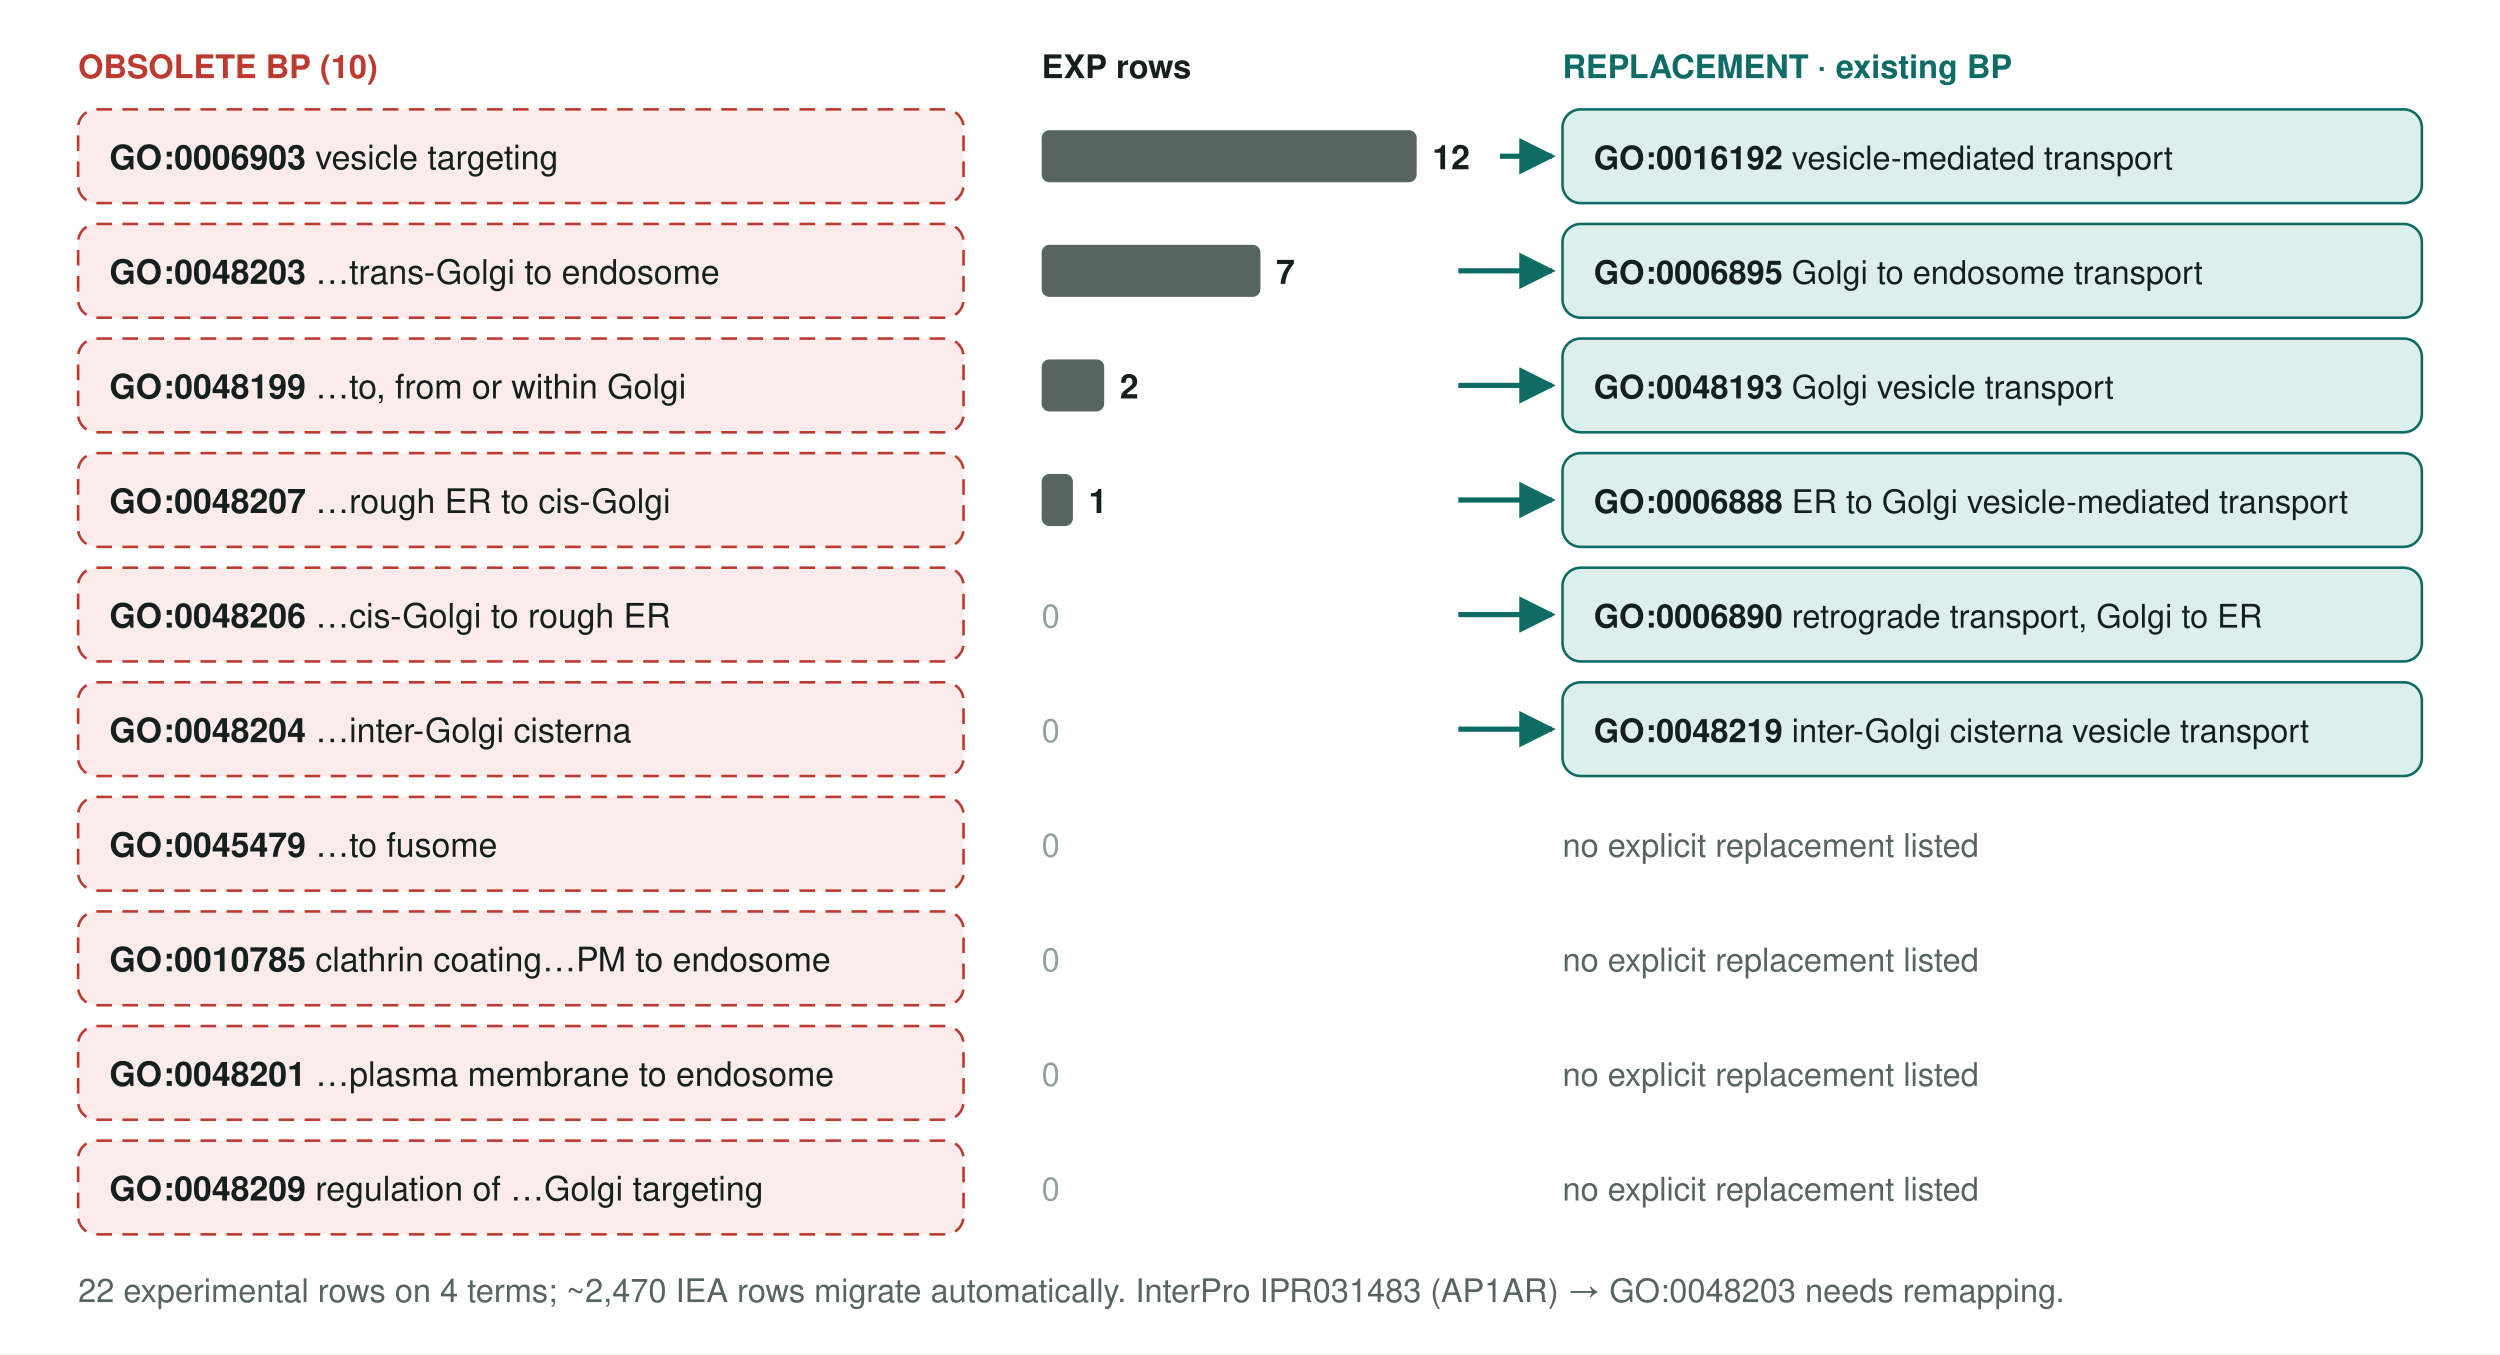
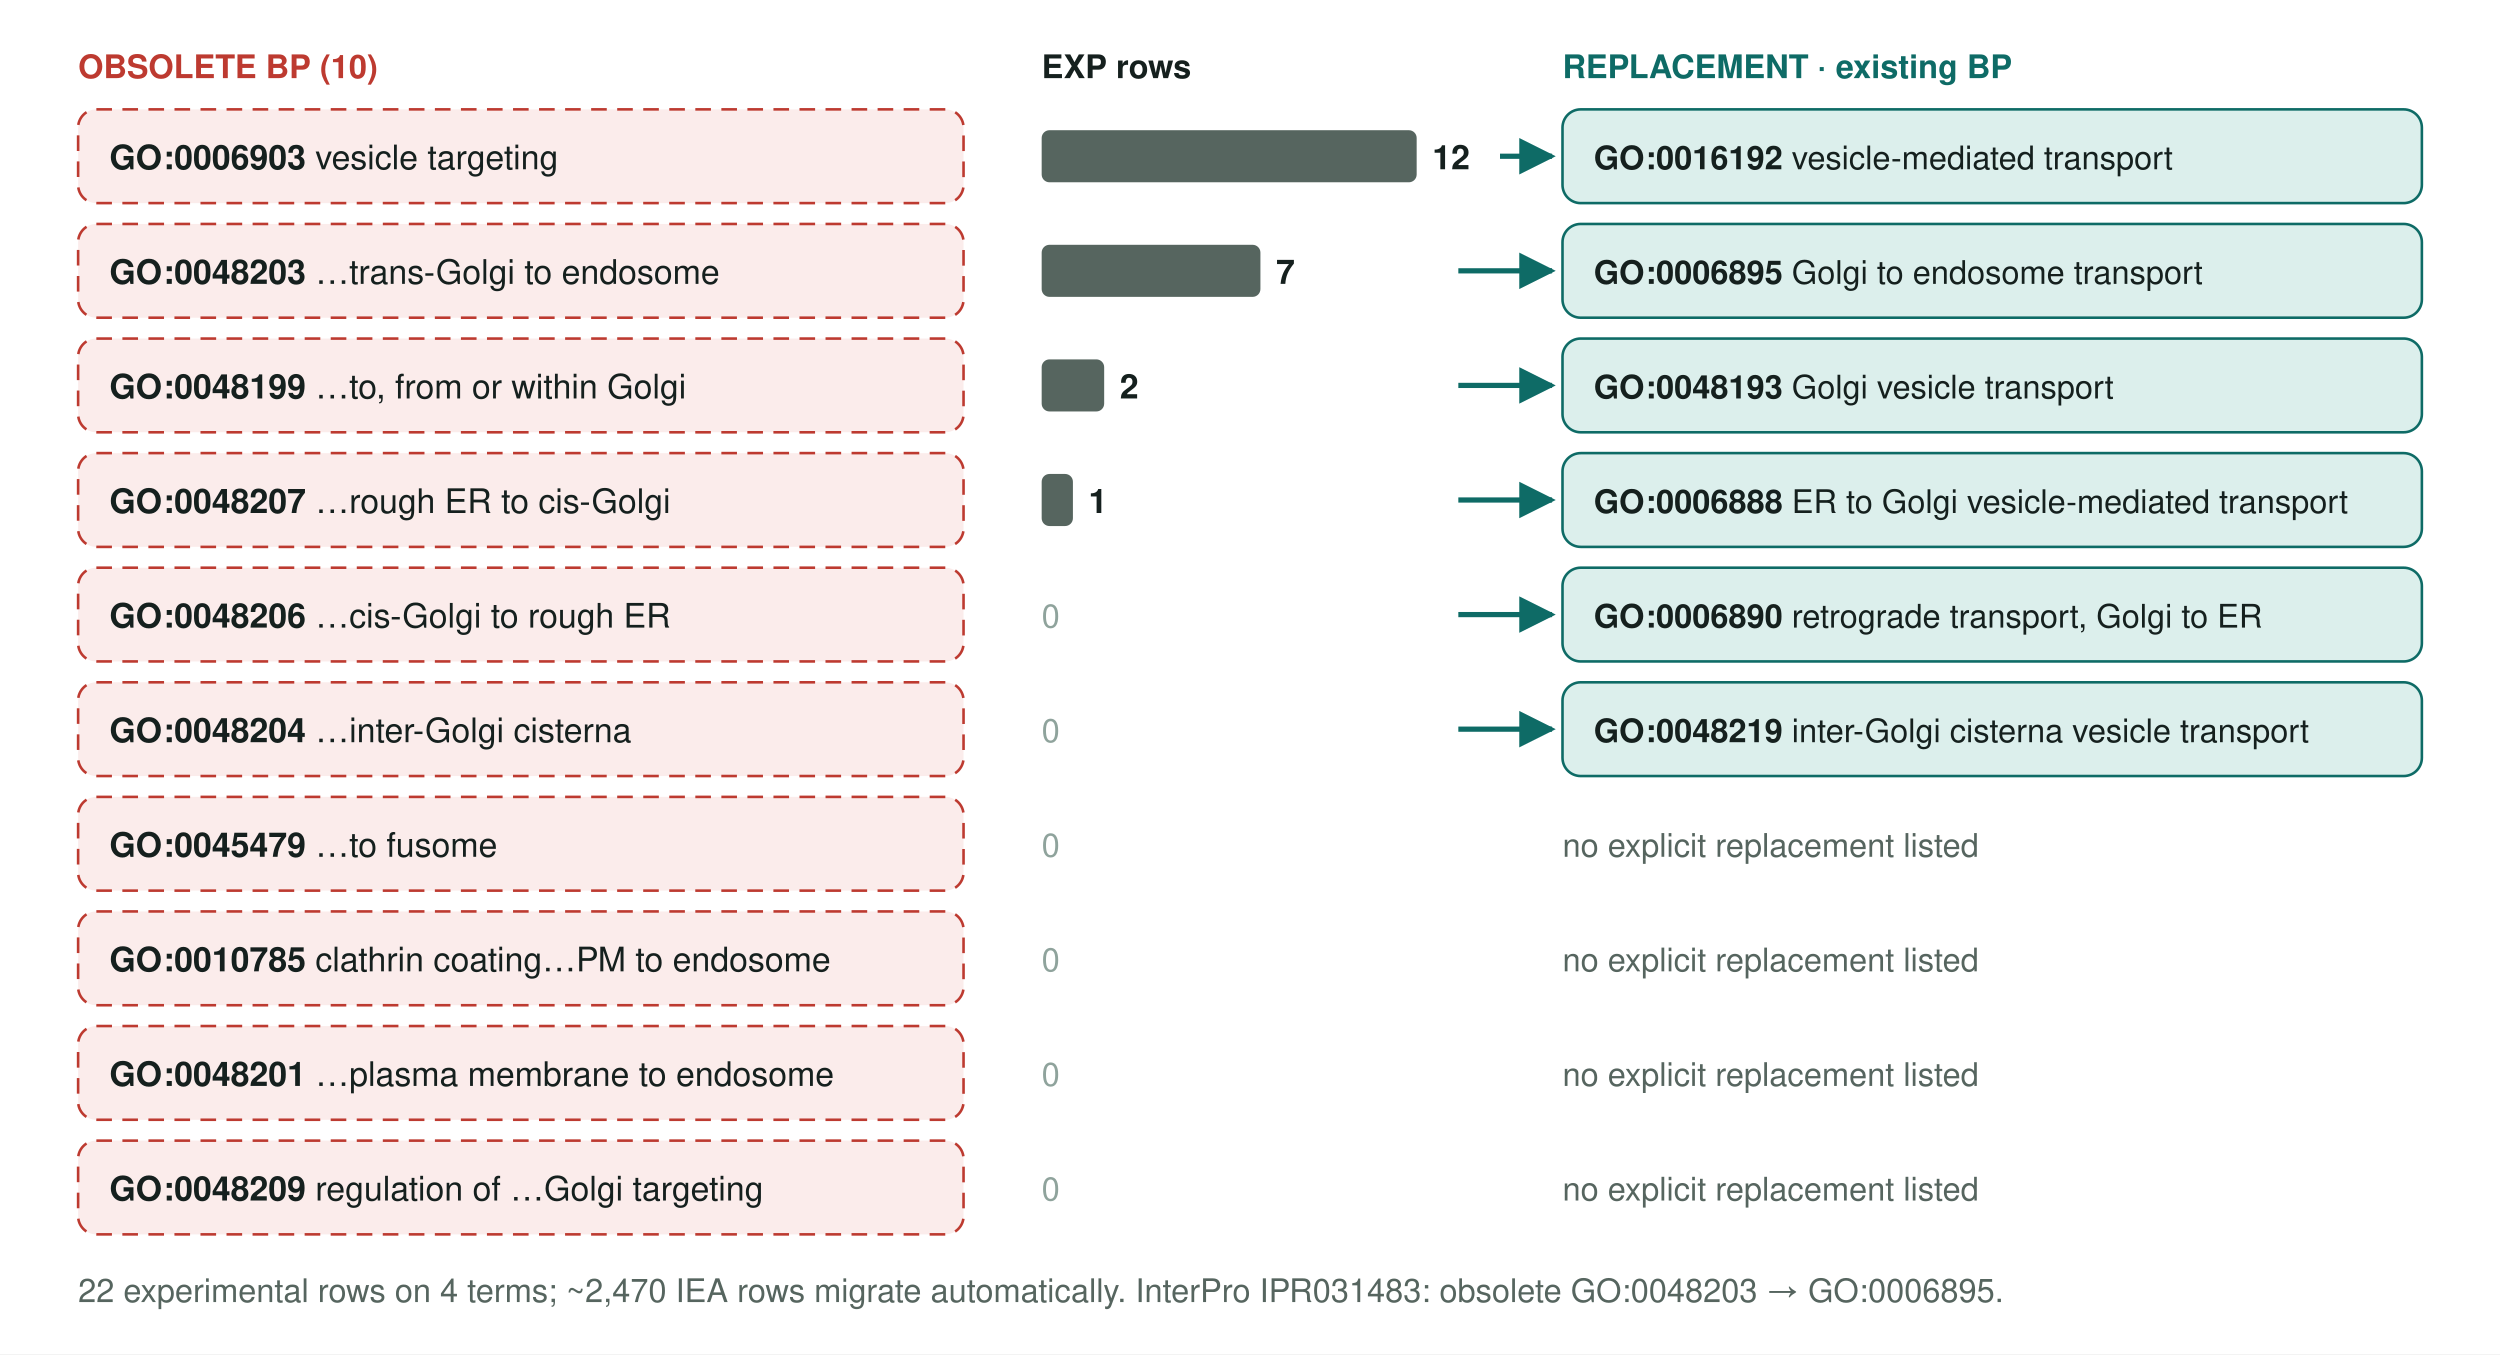
<svg xmlns="http://www.w3.org/2000/svg" viewBox="0 0 960 520" font-family="Helvetica, Arial, sans-serif">
  <defs>
    <marker id="a" viewBox="0 0 10 10" refX="9" refY="5" markerWidth="7" markerHeight="7" orient="auto">
      <path d="M0 0 L10 5 L0 10 z" fill="#0e6b66" />
    </marker>
  </defs>
  <rect width="960" height="520" fill="#ffffff" />
  <text x="30" y="30" font-size="12.5" font-weight="600" fill="#bd3a30">OBSOLETE BP (10)</text>
  <text x="400" y="30" font-size="12.5" font-weight="600" fill="#15201e">EXP rows</text>
  <text x="600" y="30" font-size="12.5" font-weight="600" fill="#0e6b66">REPLACEMENT · existing BP</text>
  <rect x="30" y="42" width="340" height="36" rx="7" fill="#fbeceb" stroke="#bd3a30" stroke-dasharray="6 4" />
  <text x="42" y="65" font-size="13" fill="#15201e">
    <tspan font-weight="600">GO:0006903</tspan> vesicle targeting</text>
  <rect x="400" y="50" width="144" height="20" rx="3" fill="#56655f" />
  <text x="550" y="65" font-size="13" font-weight="600" fill="#15201e">12</text>
  <path d="M576 60 L596 60" stroke="#0e6b66" stroke-width="2" marker-end="url(#a)" />
  <rect x="600" y="42" width="330" height="36" rx="7" fill="#dcefec" stroke="#0e6b66" />
  <text x="612" y="65" font-size="12.5" fill="#15201e">
    <tspan font-weight="600">GO:0016192</tspan> vesicle-mediated transport</text>
  <rect x="30" y="86" width="340" height="36" rx="7" fill="#fbeceb" stroke="#bd3a30" stroke-dasharray="6 4" />
  <text x="42" y="109" font-size="13" fill="#15201e">
    <tspan font-weight="600">GO:0048203</tspan> …trans-Golgi to endosome</text>
  <rect x="400" y="94" width="84" height="20" rx="3" fill="#56655f" />
  <text x="490" y="109" font-size="13" font-weight="600" fill="#15201e">7</text>
  <path d="M560 104 L596 104" stroke="#0e6b66" stroke-width="2" marker-end="url(#a)" />
  <rect x="600" y="86" width="330" height="36" rx="7" fill="#dcefec" stroke="#0e6b66" />
  <text x="612" y="109" font-size="12.5" fill="#15201e">
    <tspan font-weight="600">GO:0006895</tspan> Golgi to endosome transport</text>
  <rect x="30" y="130" width="340" height="36" rx="7" fill="#fbeceb" stroke="#bd3a30" stroke-dasharray="6 4" />
  <text x="42" y="153" font-size="13" fill="#15201e">
    <tspan font-weight="600">GO:0048199</tspan> …to, from or within Golgi</text>
  <rect x="400" y="138" width="24" height="20" rx="3" fill="#56655f" />
  <text x="430" y="153" font-size="13" font-weight="600" fill="#15201e">2</text>
  <path d="M560 148 L596 148" stroke="#0e6b66" stroke-width="2" marker-end="url(#a)" />
  <rect x="600" y="130" width="330" height="36" rx="7" fill="#dcefec" stroke="#0e6b66" />
  <text x="612" y="153" font-size="12.5" fill="#15201e">
    <tspan font-weight="600">GO:0048193</tspan> Golgi vesicle transport</text>
  <rect x="30" y="174" width="340" height="36" rx="7" fill="#fbeceb" stroke="#bd3a30" stroke-dasharray="6 4" />
  <text x="42" y="197" font-size="13" fill="#15201e">
    <tspan font-weight="600">GO:0048207</tspan> …rough ER to cis-Golgi</text>
  <rect x="400" y="182" width="12" height="20" rx="3" fill="#56655f" />
  <text x="418" y="197" font-size="13" font-weight="600" fill="#15201e">1</text>
  <path d="M560 192 L596 192" stroke="#0e6b66" stroke-width="2" marker-end="url(#a)" />
  <rect x="600" y="174" width="330" height="36" rx="7" fill="#dcefec" stroke="#0e6b66" />
  <text x="612" y="197" font-size="12.5" fill="#15201e">
    <tspan font-weight="600">GO:0006888</tspan> ER to Golgi vesicle-mediated transport</text>
  <rect x="30" y="218" width="340" height="36" rx="7" fill="#fbeceb" stroke="#bd3a30" stroke-dasharray="6 4" />
  <text x="42" y="241" font-size="13" fill="#15201e">
    <tspan font-weight="600">GO:0048206</tspan> …cis-Golgi to rough ER</text>
  <text x="400" y="241" font-size="12.5" fill="#8fa39c">0</text>
  <path d="M560 236 L596 236" stroke="#0e6b66" stroke-width="2" marker-end="url(#a)" />
  <rect x="600" y="218" width="330" height="36" rx="7" fill="#dcefec" stroke="#0e6b66" />
  <text x="612" y="241" font-size="12.5" fill="#15201e">
    <tspan font-weight="600">GO:0006890</tspan> retrograde transport, Golgi to ER</text>
  <rect x="30" y="262" width="340" height="36" rx="7" fill="#fbeceb" stroke="#bd3a30" stroke-dasharray="6 4" />
  <text x="42" y="285" font-size="13" fill="#15201e">
    <tspan font-weight="600">GO:0048204</tspan> …inter-Golgi cisterna</text>
  <text x="400" y="285" font-size="12.5" fill="#8fa39c">0</text>
  <path d="M560 280 L596 280" stroke="#0e6b66" stroke-width="2" marker-end="url(#a)" />
  <rect x="600" y="262" width="330" height="36" rx="7" fill="#dcefec" stroke="#0e6b66" />
  <text x="612" y="285" font-size="12.5" fill="#15201e">
    <tspan font-weight="600">GO:0048219</tspan> inter-Golgi cisterna vesicle transport</text>
  <rect x="30" y="306" width="340" height="36" rx="7" fill="#fbeceb" stroke="#bd3a30" stroke-dasharray="6 4" />
  <text x="42" y="329" font-size="13" fill="#15201e">
    <tspan font-weight="600">GO:0045479</tspan> …to fusome</text>
  <text x="400" y="329" font-size="12.5" fill="#8fa39c">0</text>
  <text x="600" y="329" font-size="12.5" fill="#56655f">no explicit replacement listed</text>
  <rect x="30" y="350" width="340" height="36" rx="7" fill="#fbeceb" stroke="#bd3a30" stroke-dasharray="6 4" />
  <text x="42" y="373" font-size="13" fill="#15201e">
    <tspan font-weight="600">GO:0010785</tspan> clathrin coating…PM to endosome</text>
  <text x="400" y="373" font-size="12.5" fill="#8fa39c">0</text>
  <text x="600" y="373" font-size="12.5" fill="#56655f">no explicit replacement listed</text>
  <rect x="30" y="394" width="340" height="36" rx="7" fill="#fbeceb" stroke="#bd3a30" stroke-dasharray="6 4" />
  <text x="42" y="417" font-size="13" fill="#15201e">
    <tspan font-weight="600">GO:0048201</tspan> …plasma membrane to endosome</text>
  <text x="400" y="417" font-size="12.5" fill="#8fa39c">0</text>
  <text x="600" y="417" font-size="12.5" fill="#56655f">no explicit replacement listed</text>
  <rect x="30" y="438" width="340" height="36" rx="7" fill="#fbeceb" stroke="#bd3a30" stroke-dasharray="6 4" />
  <text x="42" y="461" font-size="13" fill="#15201e">
    <tspan font-weight="600">GO:0048209</tspan> regulation of …Golgi targeting</text>
  <text x="400" y="461" font-size="12.5" fill="#8fa39c">0</text>
  <text x="600" y="461" font-size="12.5" fill="#56655f">no explicit replacement listed</text>
-   <text x="30" y="500" font-size="12.5" fill="#56655f">22 experimental rows on 4 terms; ~2,470 IEA rows migrate automatically. InterPro IPR031483 (AP1AR) → GO:0048203 needs remapping.</text>
+   <text x="30" y="500" font-size="12.5" fill="#56655f">22 experimental rows on 4 terms; ~2,470 IEA rows migrate automatically. InterPro IPR031483: obsolete GO:0048203 → GO:0006895.</text>
</svg>
